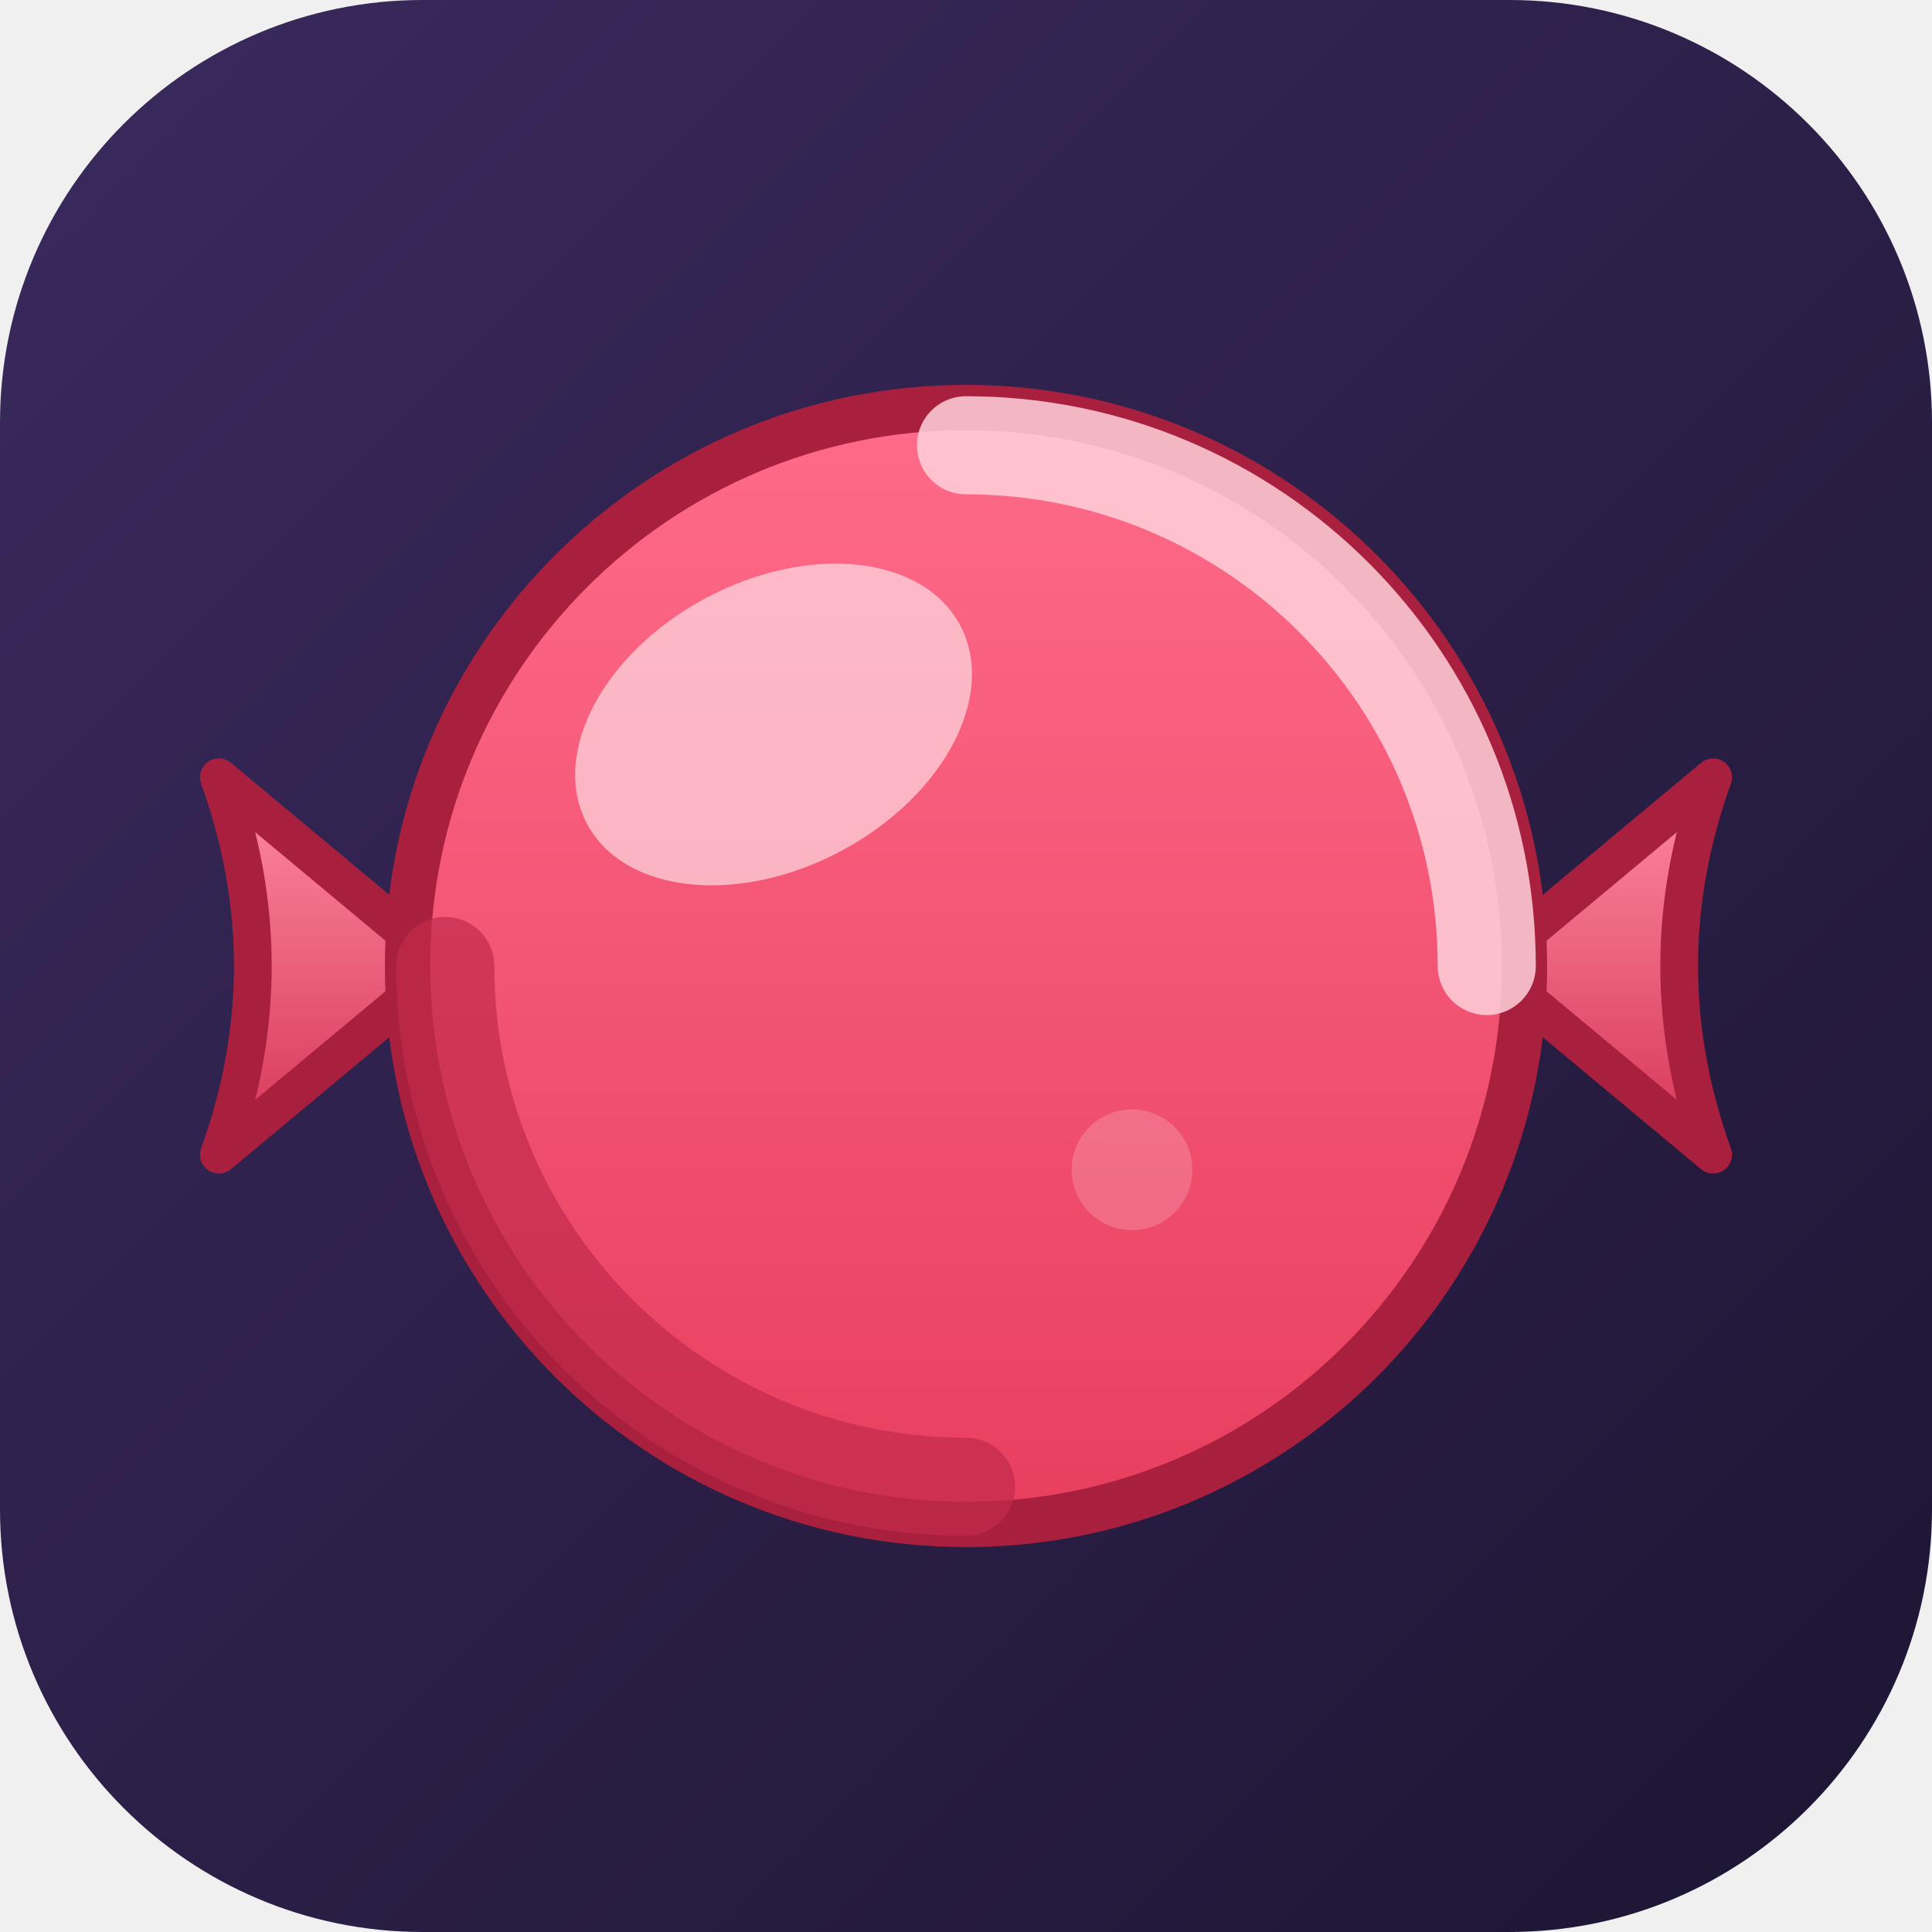
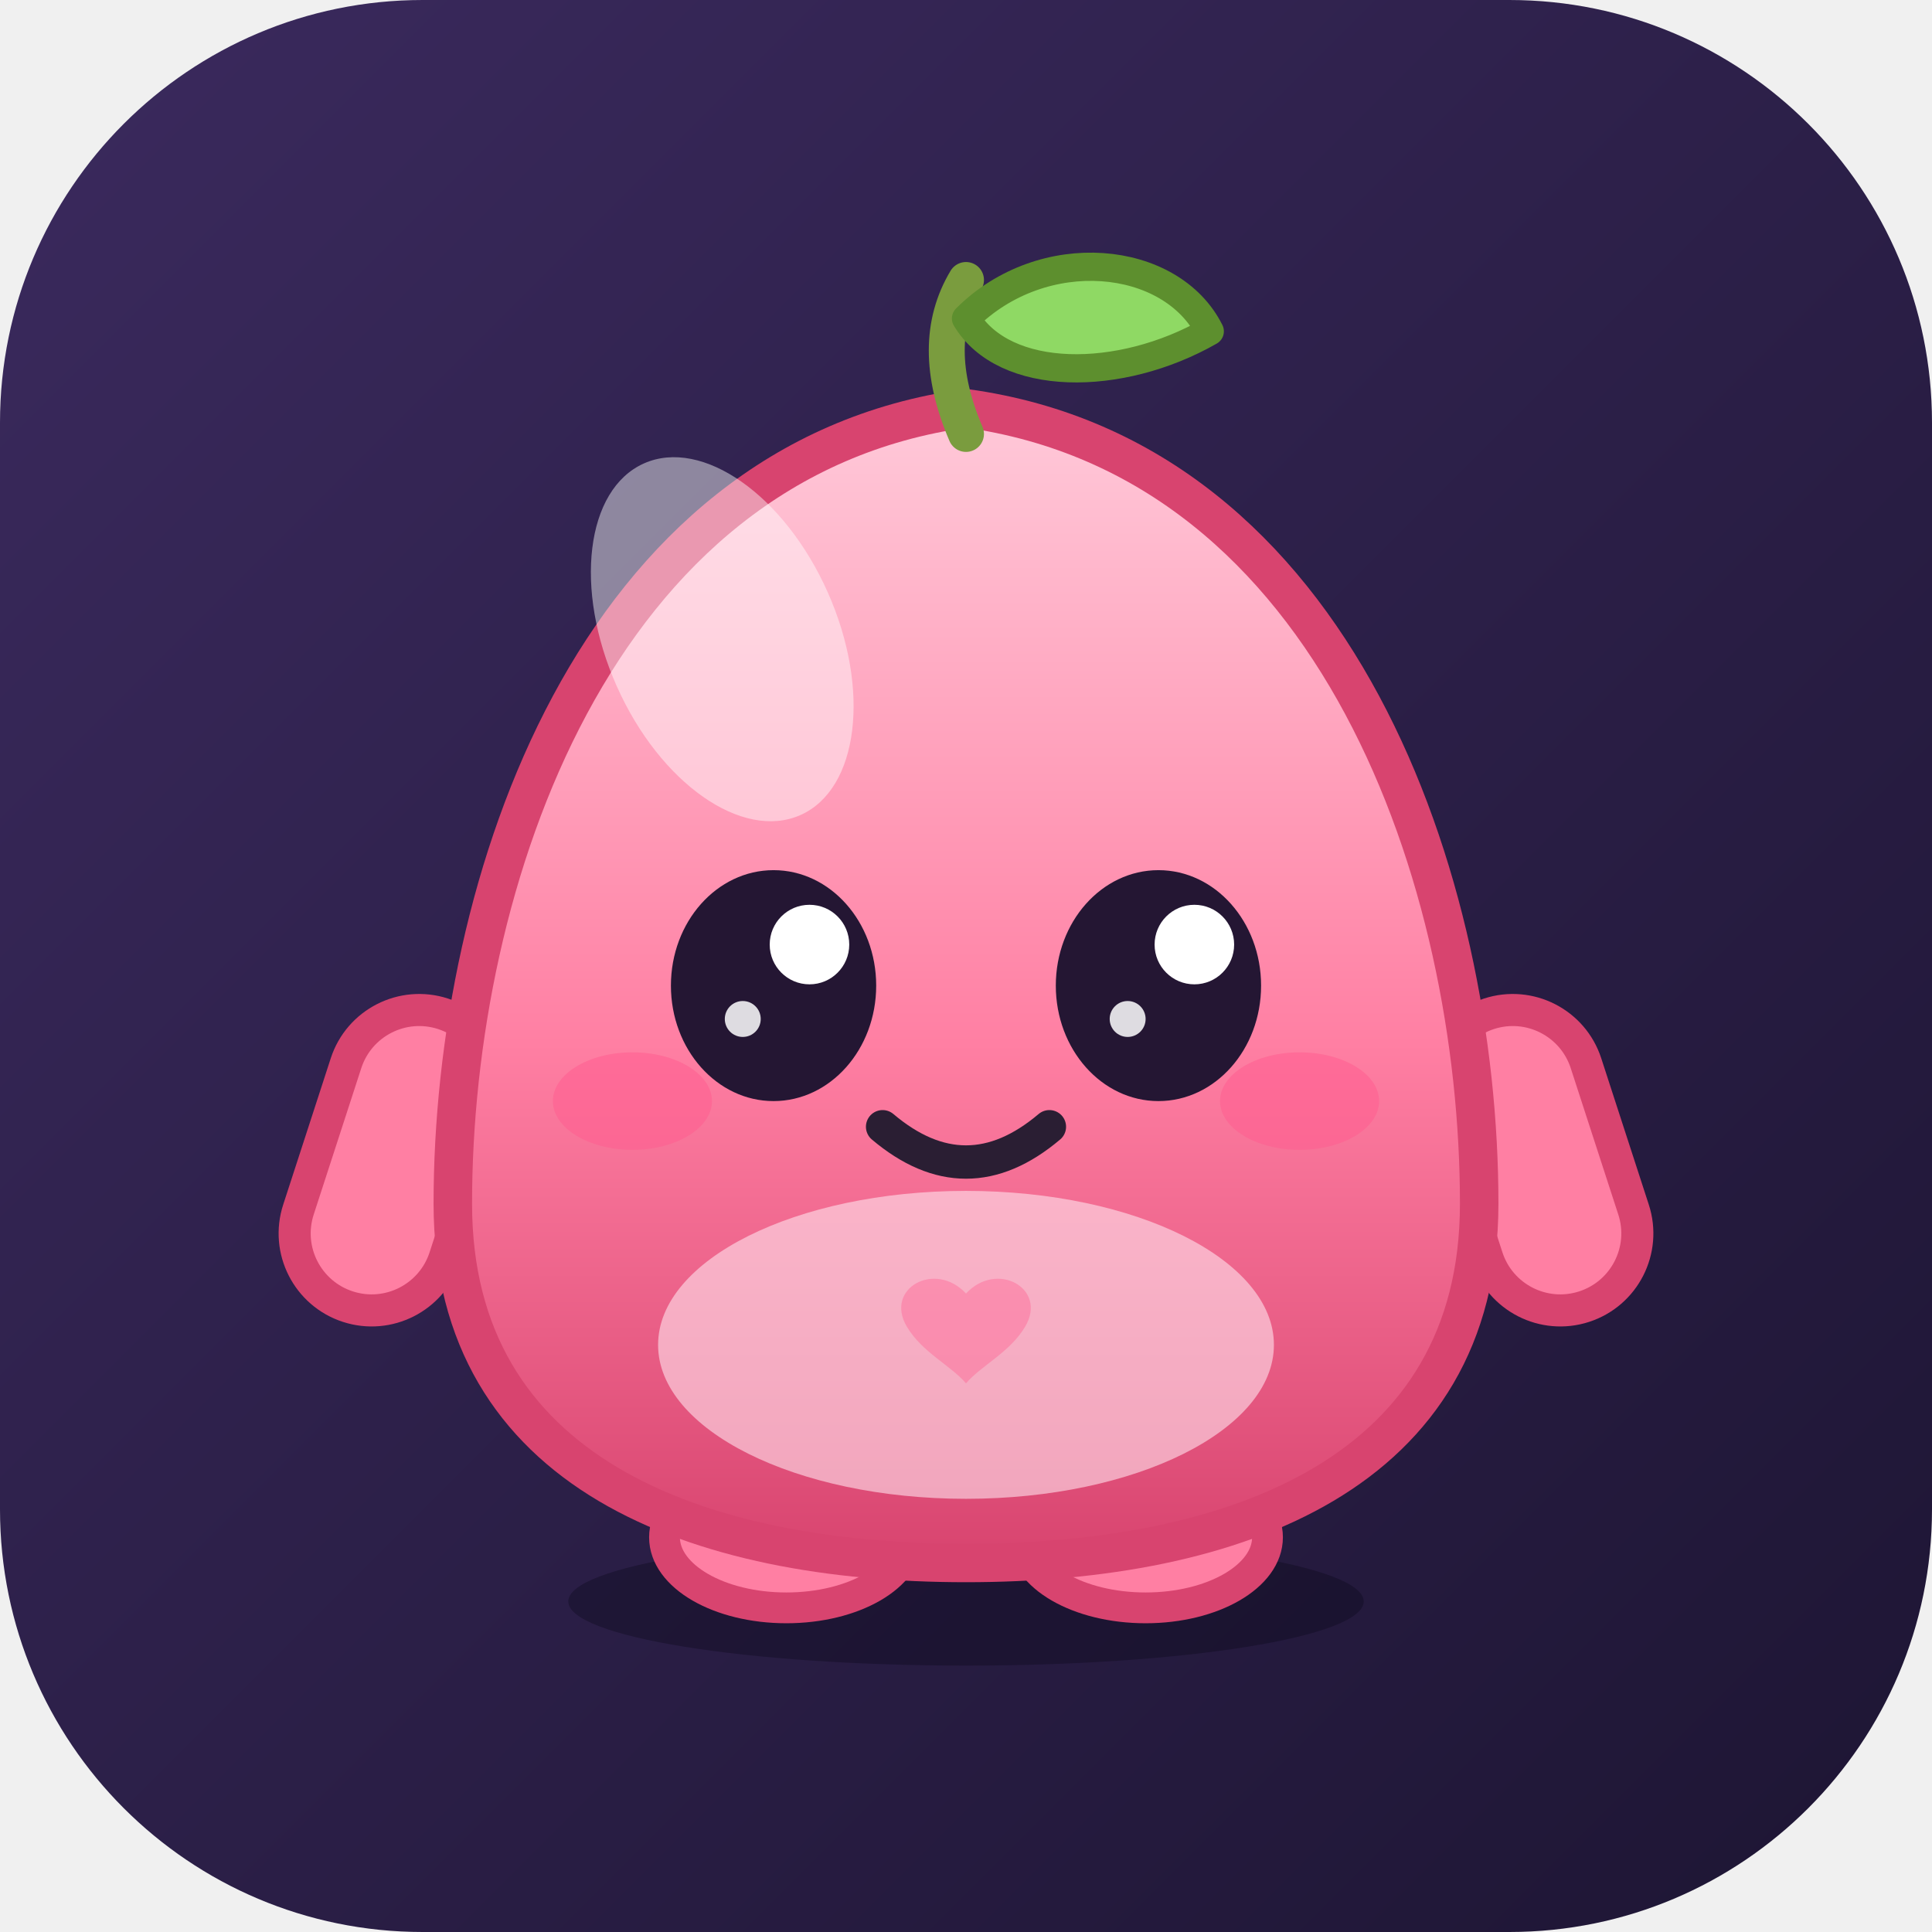
<svg xmlns="http://www.w3.org/2000/svg" viewBox="0 0 512 512">
  <defs>
    <linearGradient id="bg" x1="0" y1="0" x2="1" y2="1">
      <stop offset="0" stop-color="#3b2a5e" />
      <stop offset="1" stop-color="#1d1533" />
    </linearGradient>
-     <linearGradient id="candy" x1="0" y1="0" x2="0" y2="1">
-       <stop offset="0" stop-color="#ff6b8a" />
-       <stop offset="1" stop-color="#e83e5e" />
-     </linearGradient>
-     <linearGradient id="wrap" x1="0" y1="0" x2="0" y2="1">
-       <stop offset="0" stop-color="#ff8ba3" />
-       <stop offset="1" stop-color="#d63456" />
+     <linearGradient id="body" x1="0" y1="0" x2="0" y2="1">
+       <stop offset="0" stop-color="#ffc9d9" />
+       <stop offset="0.55" stop-color="#ff7fa3" />
+       <stop offset="1" stop-color="#d8446f" />
    </linearGradient>
  </defs>
  <rect width="512" height="512" rx="112" fill="url(#bg)" />
-   <path d="M118 256 L58 206 Q76 256 58 306 Z" fill="url(#wrap)" stroke="#a8203e" stroke-width="10" stroke-linejoin="round" />
-   <path d="M394 256 L454 206 Q436 256 454 306 Z" fill="url(#wrap)" stroke="#a8203e" stroke-width="10" stroke-linejoin="round" />
-   <circle cx="256" cy="256" r="148" fill="url(#candy)" stroke="#a8203e" stroke-width="12" />
-   <path d="M256 118 A138 138 0 0 1 394 256" fill="none" stroke="#ffd1db" stroke-width="26" stroke-linecap="round" opacity="0.85" />
-   <path d="M256 394 A138 138 0 0 1 118 256" fill="none" stroke="#c22a4c" stroke-width="26" stroke-linecap="round" opacity="0.7" />
-   <ellipse cx="205" cy="192" rx="56" ry="38" fill="#ffffff" opacity="0.55" transform="rotate(-28 205 192)" />
-   <circle cx="300" cy="310" r="16" fill="#ffffff" opacity="0.18" />
+   <g transform="translate(256 268) scale(3.4) translate(-60 -62)">
+     <ellipse cx="60" cy="108" rx="31" ry="5" fill="#0a0518" opacity="0.35" />
+     <rect x="12" y="62" width="12" height="24" rx="6" fill="#ff7fa3" stroke="#d8446f" stroke-width="2.5" transform="rotate(18 18 66)" />
+     <rect x="96" y="62" width="12" height="24" rx="6" fill="#ff7fa3" stroke="#d8446f" stroke-width="2.5" transform="rotate(-18 102 66)" />
+     <ellipse cx="46" cy="103" rx="9.5" ry="5.5" fill="#ff7fa3" stroke="#d8446f" stroke-width="2.4" />
+     <ellipse cx="74" cy="103" rx="9.5" ry="5.5" fill="#ff7fa3" stroke="#d8446f" stroke-width="2.4" />
+     <path d="M 60 15 C 31 19 20 52 20 77 C 20 98 39 105 60 105 C 81 105 100 98 100 77 C 100 52 89 19 60 15 Z" fill="url(#body)" stroke="#d8446f" stroke-width="3" />
+     <ellipse cx="60" cy="88" rx="24" ry="12" fill="#ffe3ec" opacity="0.6" />
+     <path d="M 60 84 c -2.4 -2.6 -6.4 -0.4 -4.6 2.6 c 1.2 2 3.4 3 4.6 4.4 c 1.2 -1.4 3.4 -2.4 4.6 -4.4 c 1.8 -3 -2.2 -5.2 -4.6 -2.6 Z" fill="#ff5d8f" opacity="0.4" />
+     <ellipse cx="41" cy="33" rx="9" ry="15" fill="#fff" opacity="0.45" transform="rotate(-24 41 33)" />
+     <path d="M 60 17 Q 57 10 60 5" stroke="#7a9c3e" stroke-width="2.8" fill="none" stroke-linecap="round" />
+     <path d="M 60 8 C 66 2 76 3 79 9 C 72 13 63 13 60 8 Z" fill="#8fd964" stroke="#5d8f2e" stroke-width="2.2" stroke-linejoin="round" />
+     <ellipse cx="45" cy="60" rx="8" ry="9" fill="#241633" />
+     <ellipse cx="75" cy="60" rx="8" ry="9" fill="#241633" />
+     <circle cx="47.8" cy="56.8" r="3.1" fill="#fff" />
+     <circle cx="77.8" cy="56.8" r="3.1" fill="#fff" />
+     <circle cx="42.6" cy="62.6" r="1.4" fill="#fff" opacity="0.85" />
+     <circle cx="72.6" cy="62.6" r="1.4" fill="#fff" opacity="0.85" />
+     <ellipse cx="34" cy="69" rx="6.2" ry="3.8" fill="#ff5d8f" opacity="0.55" />
+     <ellipse cx="86" cy="69" rx="6.2" ry="3.8" fill="#ff5d8f" opacity="0.55" />
+     <path d="M 53.5 71 Q 60 76.5 66.5 71" fill="none" stroke="#2a1e33" stroke-width="2.6" stroke-linecap="round" />
+   </g>
</svg>
